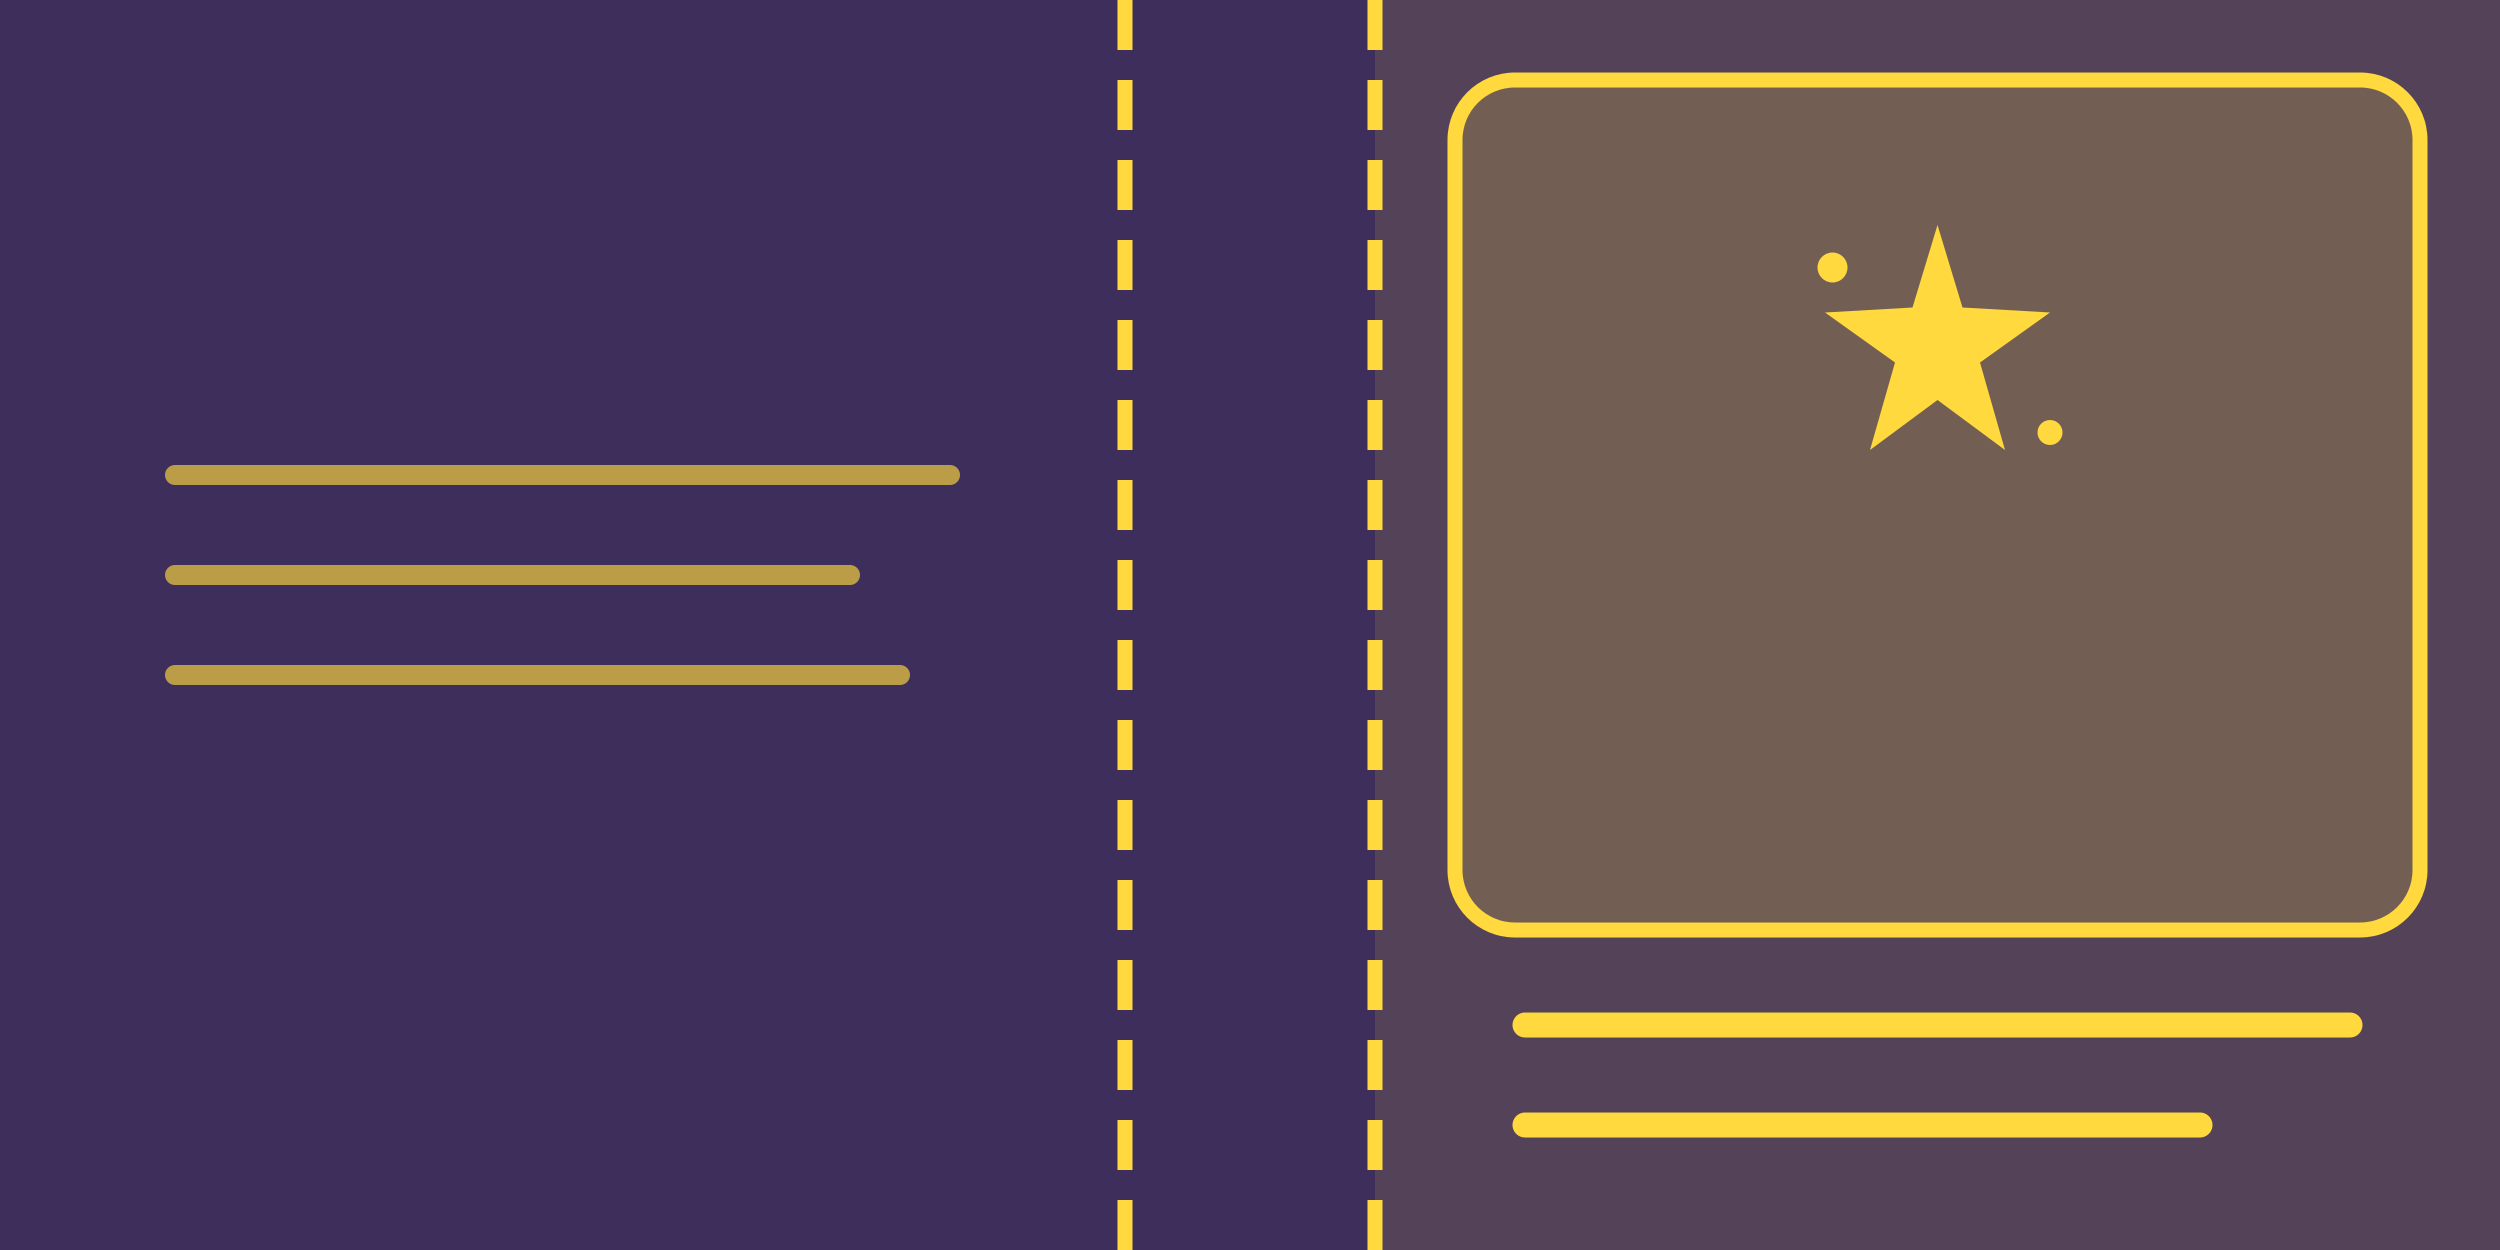
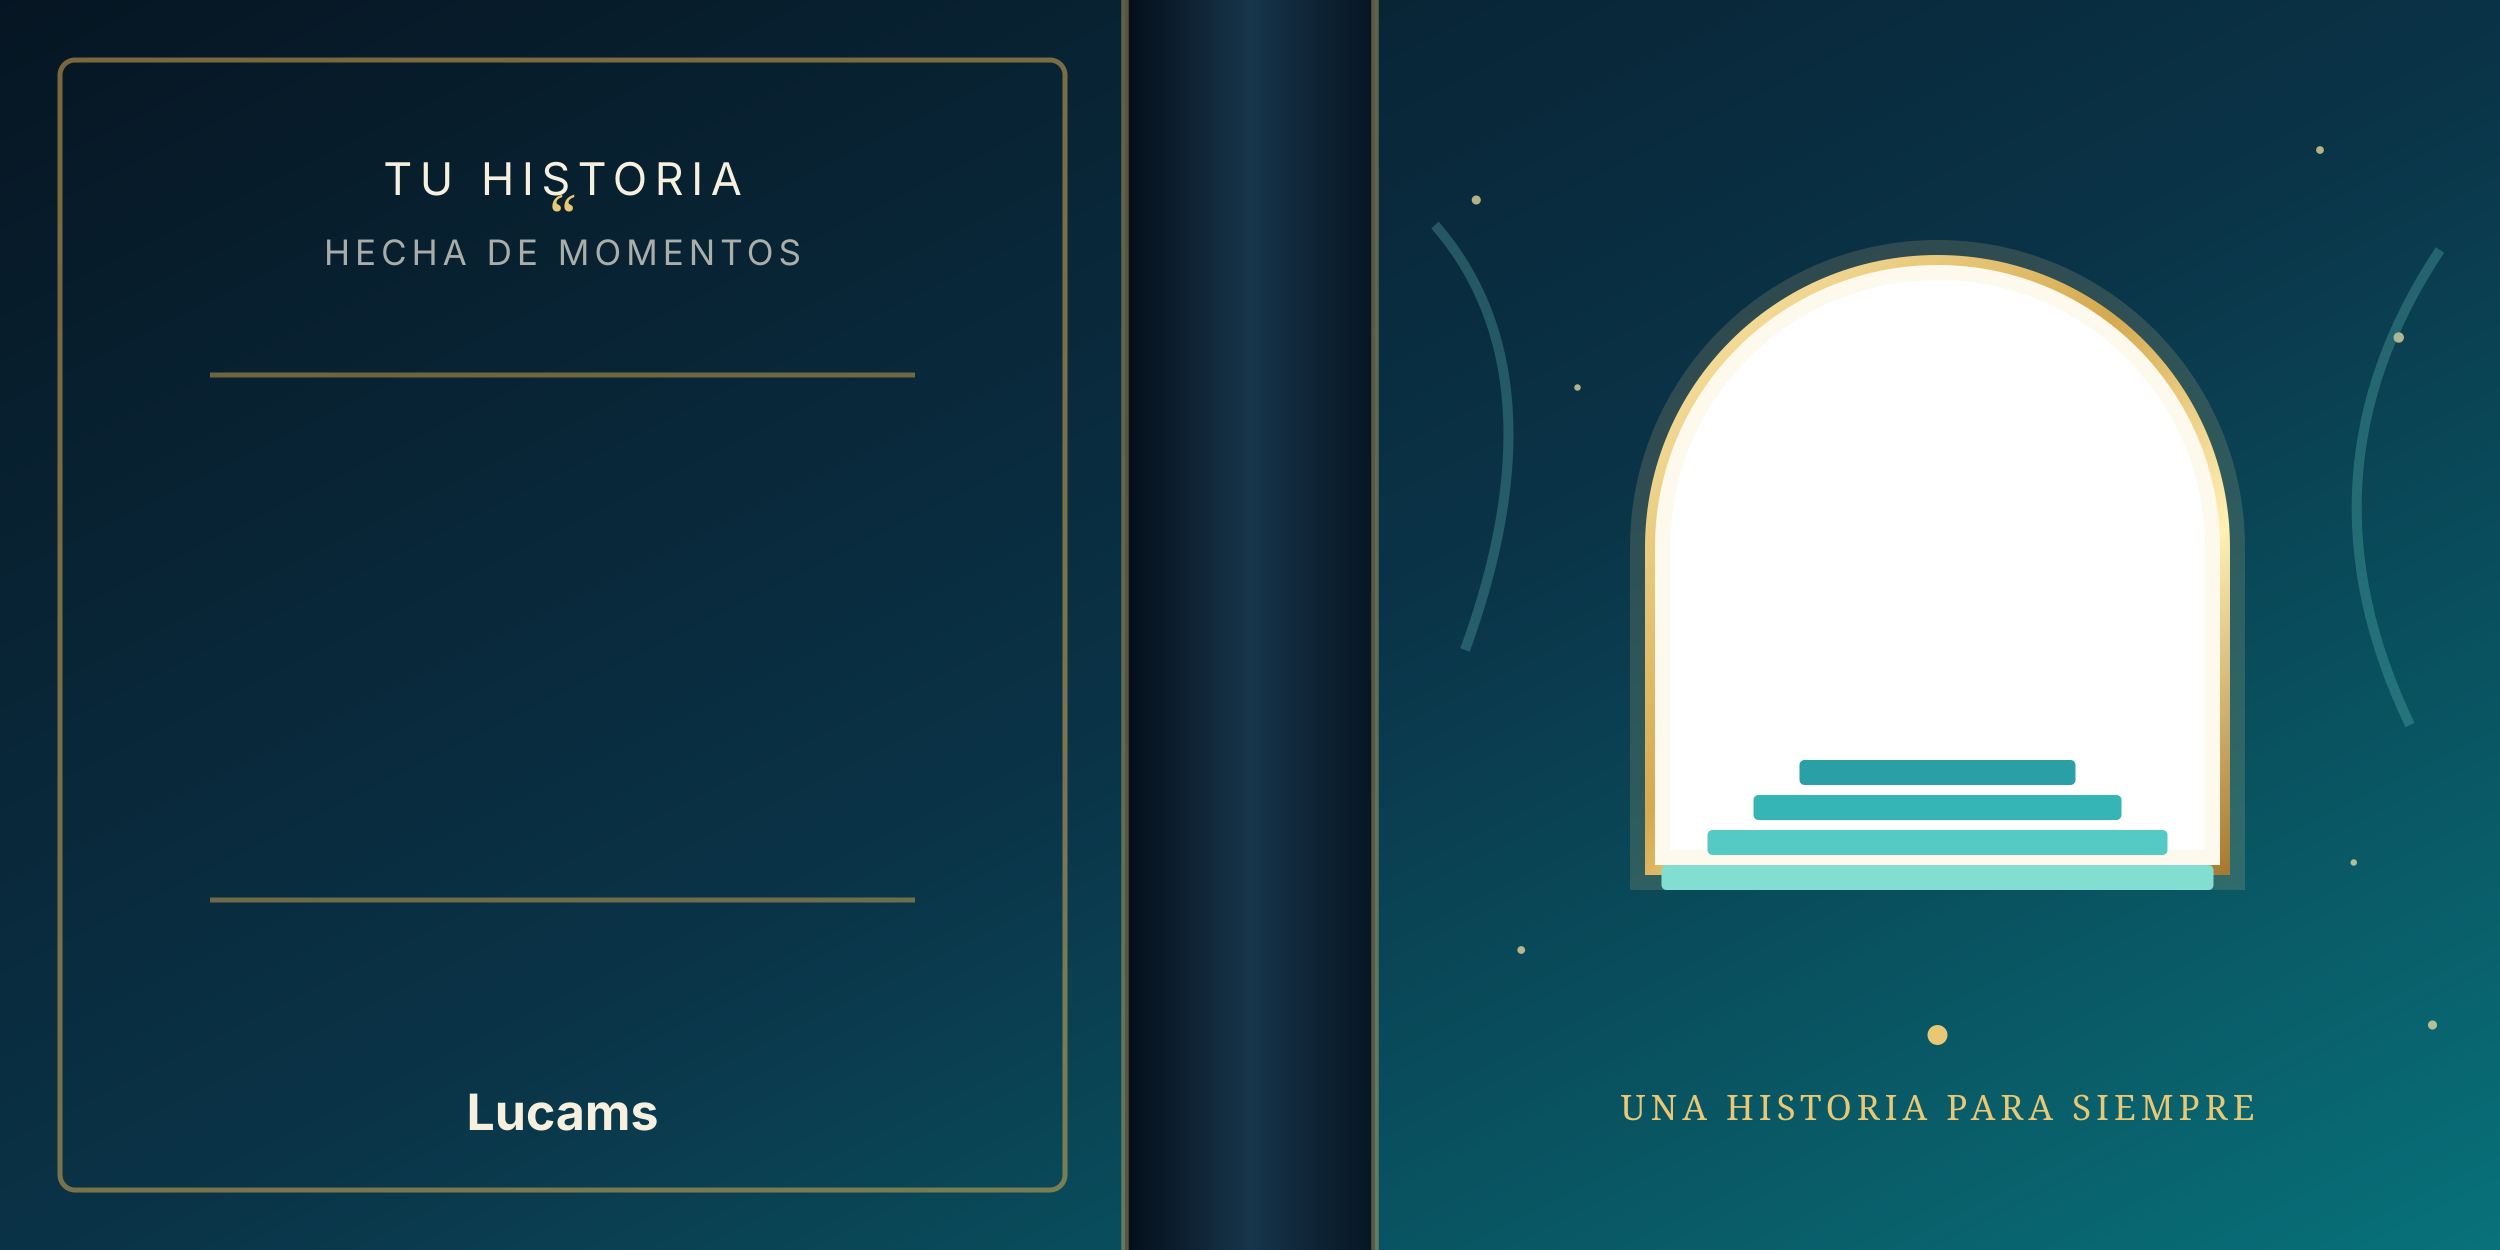
<svg xmlns="http://www.w3.org/2000/svg" width="500" height="250" viewBox="0 0 500 250">
-   <rect width="500" height="250" fill="#3D2E5C" />
-   <rect x="275" width="225" height="250" fill="#FFD93D" fill-opacity=".12" />
-   <path d="M225 0V250M275 0V250" stroke="#FFD93D" stroke-width="3" stroke-dasharray="10 6" />
-   <rect x="291" y="16" width="193" height="170" rx="12" fill="#FFD93D" fill-opacity=".18" stroke="#FFD93D" stroke-width="3" />
-   <g transform="translate(387.5 67.5) scale(0.5)">
-     <path d="M0-45 10-12 45-10 17 10 27 45 0 25-27 45-17 10-45-10-10-12Z" fill="#FFD93D" />
-     <circle cx="-42" cy="-28" r="6" fill="#FFD93D" />
-     <circle cx="45" cy="38" r="5" fill="#FFD93D" />
+   <defs>
+     <linearGradient id="night" x1="0" y1="0" x2="1" y2="1">
+       <stop stop-color="#061522" />
+       <stop offset=".52" stop-color="#0A3347" />
+       <stop offset="1" stop-color="#08727A" />
+     </linearGradient>
+     <linearGradient id="spine" x1="0" y1="0" x2="1" y2="0">
+       <stop stop-color="#040D19" />
+       <stop offset=".5" stop-color="#17354B" />
+       <stop offset="1" stop-color="#061522" />
+     </linearGradient>
+     <linearGradient id="portal" x1="0" y1="0" x2="0" y2="1">
+       <stop stop-color="#10132F" />
+       <stop offset=".42" stop-color="#642653" />
+       <stop offset=".78" stop-color="#D64C79" />
+       <stop offset="1" stop-color="#F3A076" />
+     </linearGradient>
+     <linearGradient id="gold" x1="0" y1="0" x2="1" y2="1">
+       <stop stop-color="#FFF0B5" />
+       <stop offset=".45" stop-color="#D5A94F" />
+       <stop offset=".72" stop-color="#FFF0B5" />
+       <stop offset="1" stop-color="#A77A31" />
+     </linearGradient>
+     <clipPath id="portal-clip">
+       <path d="M330 174V109.5A57.5 57.5 0 0 1 445 109.5V174Z" />
+     </clipPath>
+   </defs>
+   <path d="M0 0H500V250H0Z M330 174V109.5A57.5 57.5 0 0 1 445 109.5V174Z" fill="url(#night)" fill-rule="evenodd" />
+   <rect x="225" width="50" height="250" fill="url(#spine)" />
+   <path d="M225 0V250M275 0V250" stroke="#E8C875" stroke-opacity=".38" stroke-width="1.5" />
+   <rect x="12" y="12" width="201" height="226" rx="3" fill="none" stroke="#D5A94F" stroke-opacity=".55" stroke-width="1" />
+   <path d="M330 174V109.5A57.5 57.5 0 0 1 445 109.5V174Z" fill="none" stroke="#F3D98B" stroke-opacity=".16" stroke-width="8" />
+   <path d="M330 174V109.5A57.5 57.5 0 0 1 445 109.5V174Z" fill="none" stroke="url(#gold)" stroke-width="2" />
+   <circle cx="295.25" cy="40" r="0.91" fill="#F7E3A4" opacity=".72" />
+   <circle cx="315.5" cy="77.5" r="0.65" fill="#F7E3A4" opacity=".72" />
+   <circle cx="464" cy="30" r="0.78" fill="#F7E3A4" opacity=".72" />
+   <circle cx="479.75" cy="67.5" r="1.04" fill="#F7E3A4" opacity=".72" />
+   <circle cx="304.25" cy="190" r="0.78" fill="#F7E3A4" opacity=".72" />
+   <circle cx="470.75" cy="172.5" r="0.65" fill="#F7E3A4" opacity=".72" />
+   <circle cx="486.5" cy="205" r="0.91" fill="#F7E3A4" opacity=".72" />
+   <path d="M287 45Q313 75 293 130M488 50Q458 95 482 145" fill="none" stroke="#6CC8BD" stroke-opacity=".28" stroke-width="2" />
+   <rect x="359.9" y="152" width="55.2" height="5" rx="1" fill="#2A9FA5" />
+   <rect x="350.7" y="159" width="73.6" height="5" rx="1" fill="#35B5B5" />
+   <rect x="341.5" y="166" width="92" height="5" rx="1" fill="#55C9C3" />
+   <rect x="332.3" y="173" width="110.4" height="5" rx="1" fill="#83DED2" />
+   <g fill="#F7F0DF" text-anchor="middle" font-family="Inter, sans-serif">
+     <text x="112.5" y="39" font-size="9" letter-spacing="1.5">TU HISTORIA</text>
+     <text x="112.5" y="53" font-size="7" fill-opacity=".68" letter-spacing="1">HECHA DE MOMENTOS</text>
+     <text x="112.5" y="226" font-size="10" font-weight="700">Lucams</text>
  </g>
-   <path d="M305 205H470M305 225H440" stroke="#FFD93D" stroke-width="5" stroke-linecap="round" />
-   <path d="M35 95H190M35 115H170M35 135H180" stroke="#FFD93D" stroke-width="4" stroke-linecap="round" opacity=".65" />
+   <path d="M42 75H183M42 180H183" stroke="#D5A94F" stroke-opacity=".5" stroke-width="1" />
+   <g fill="#E8C875" text-anchor="middle" font-family="Georgia, serif">
+     <text x="112.5" y="47.5" font-size="12">“</text>
+     <text x="387.5" y="224" font-size="7" letter-spacing="1">UNA HISTORIA PARA SIEMPRE</text>
+   </g>
+   <path d="M371.5 207H403.5" stroke="url(#gold)" stroke-width="1" />
+   <circle cx="387.5" cy="207" r="2" fill="#E8C875" />
</svg>
